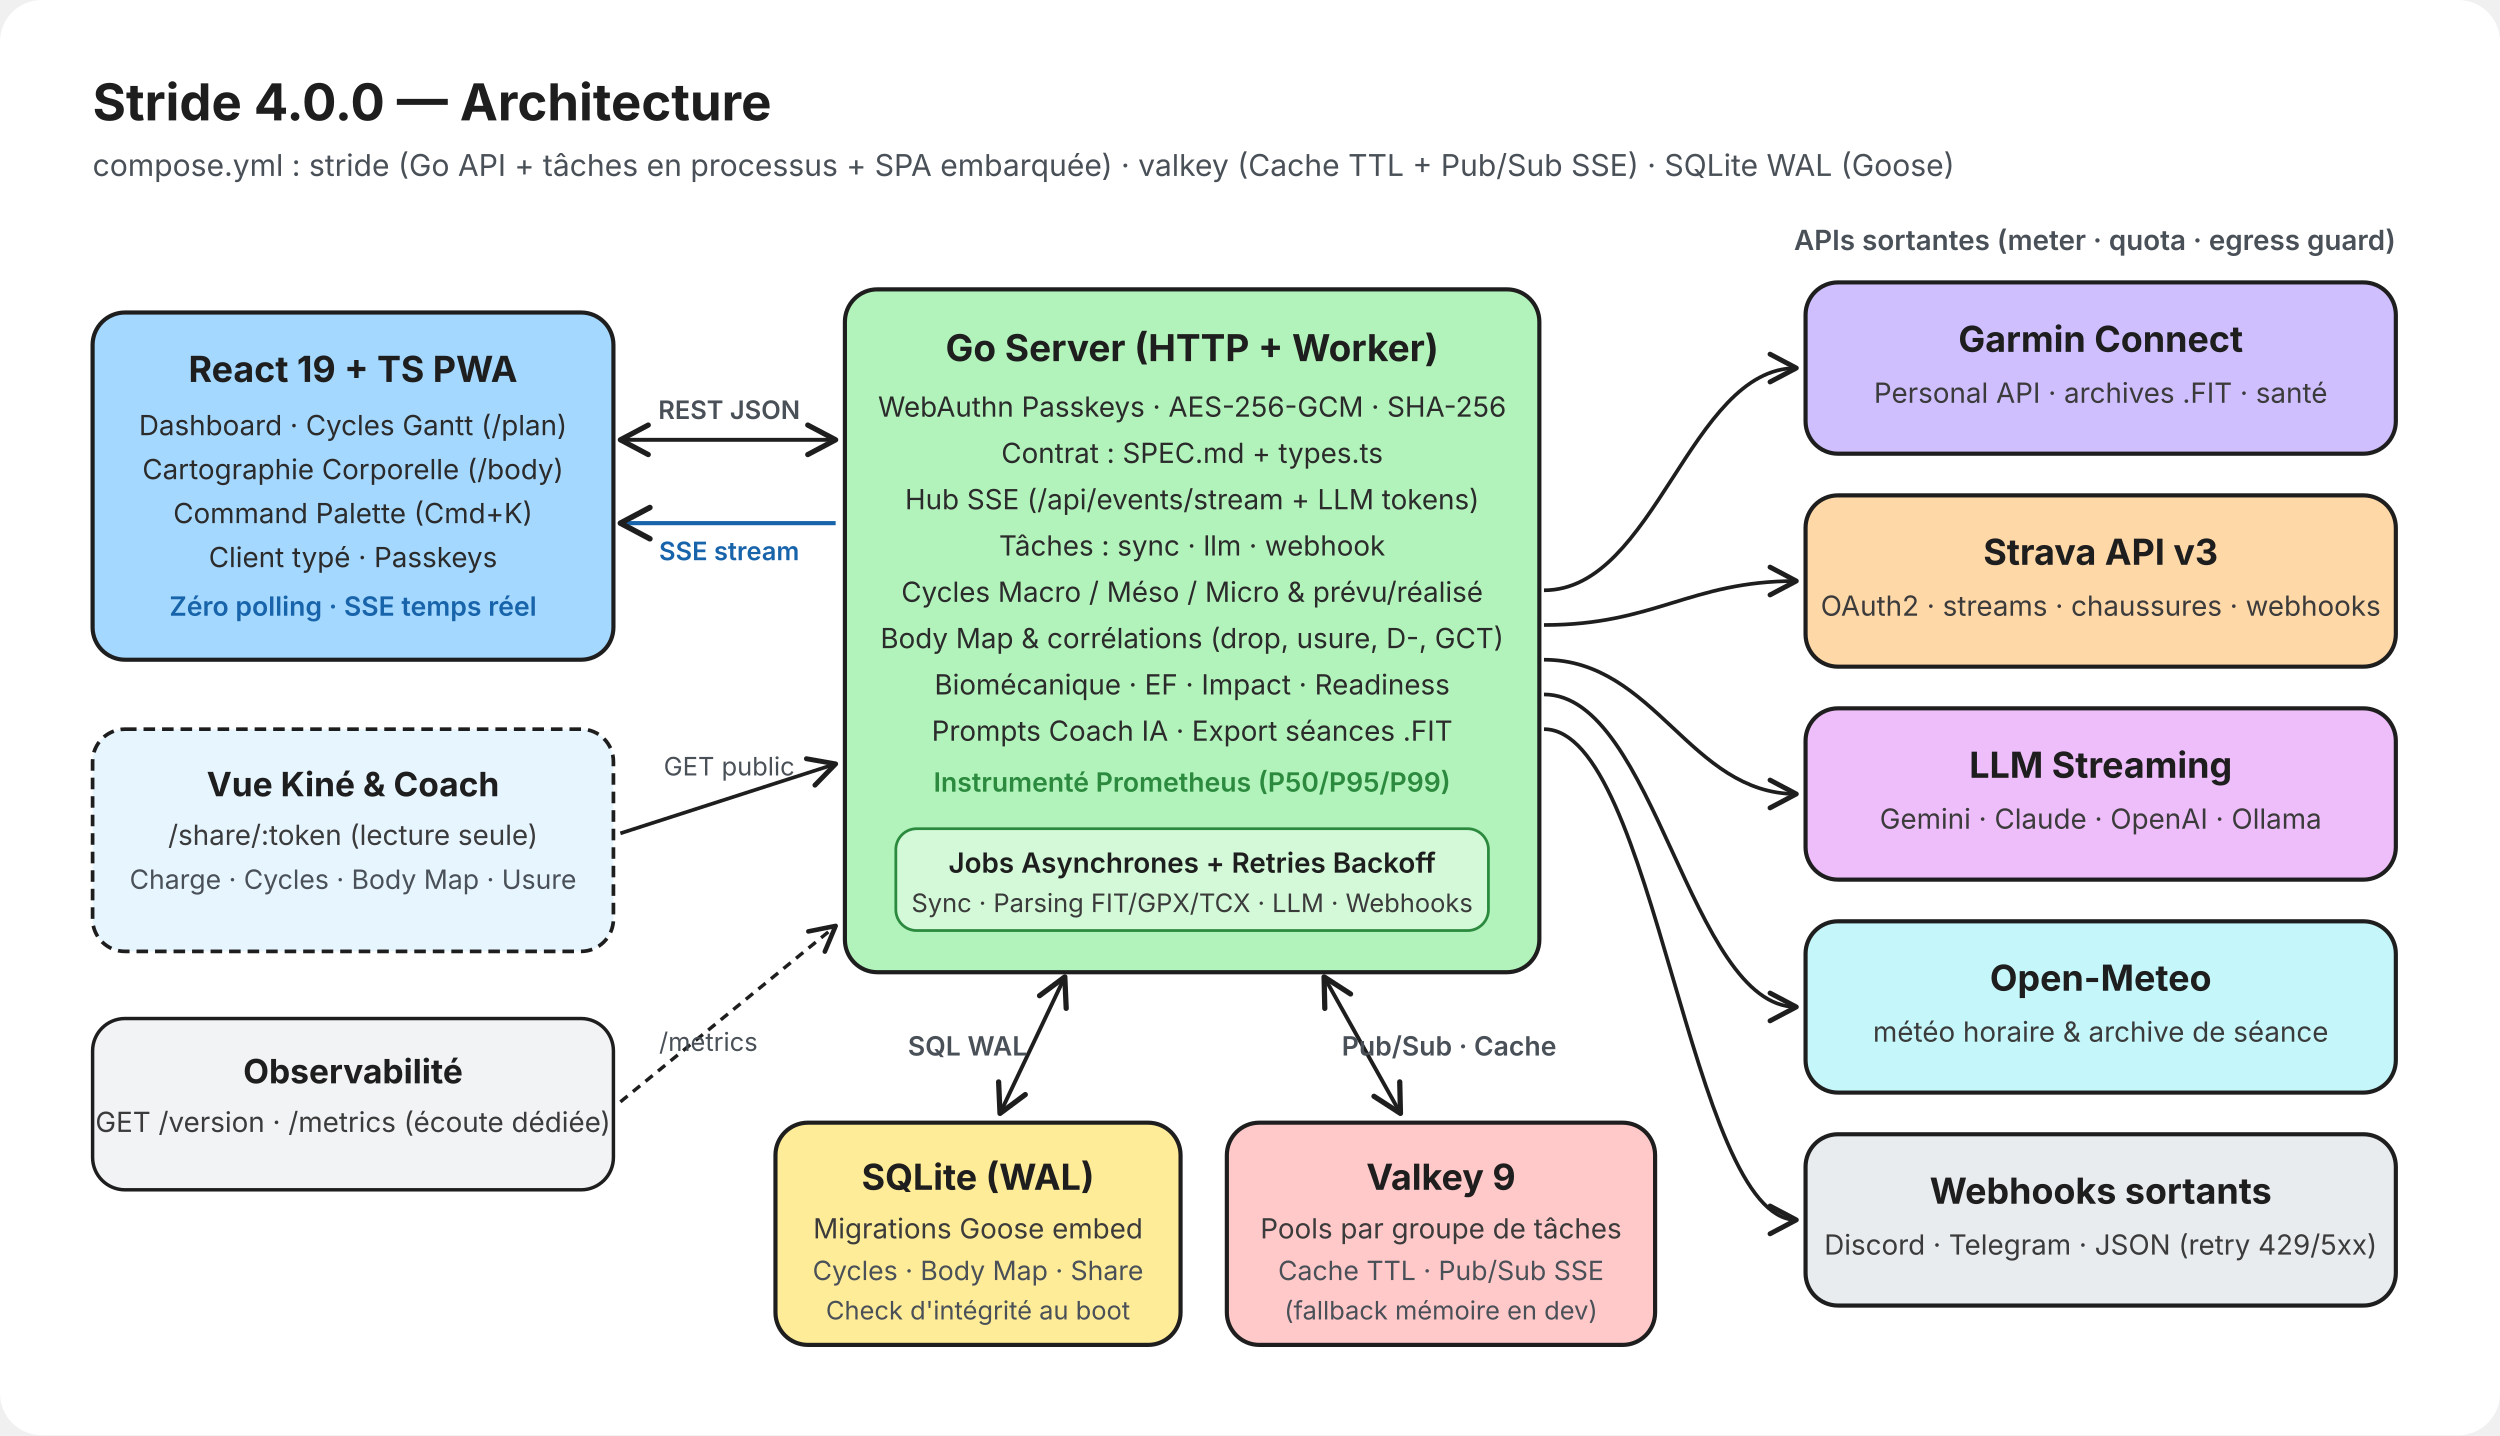
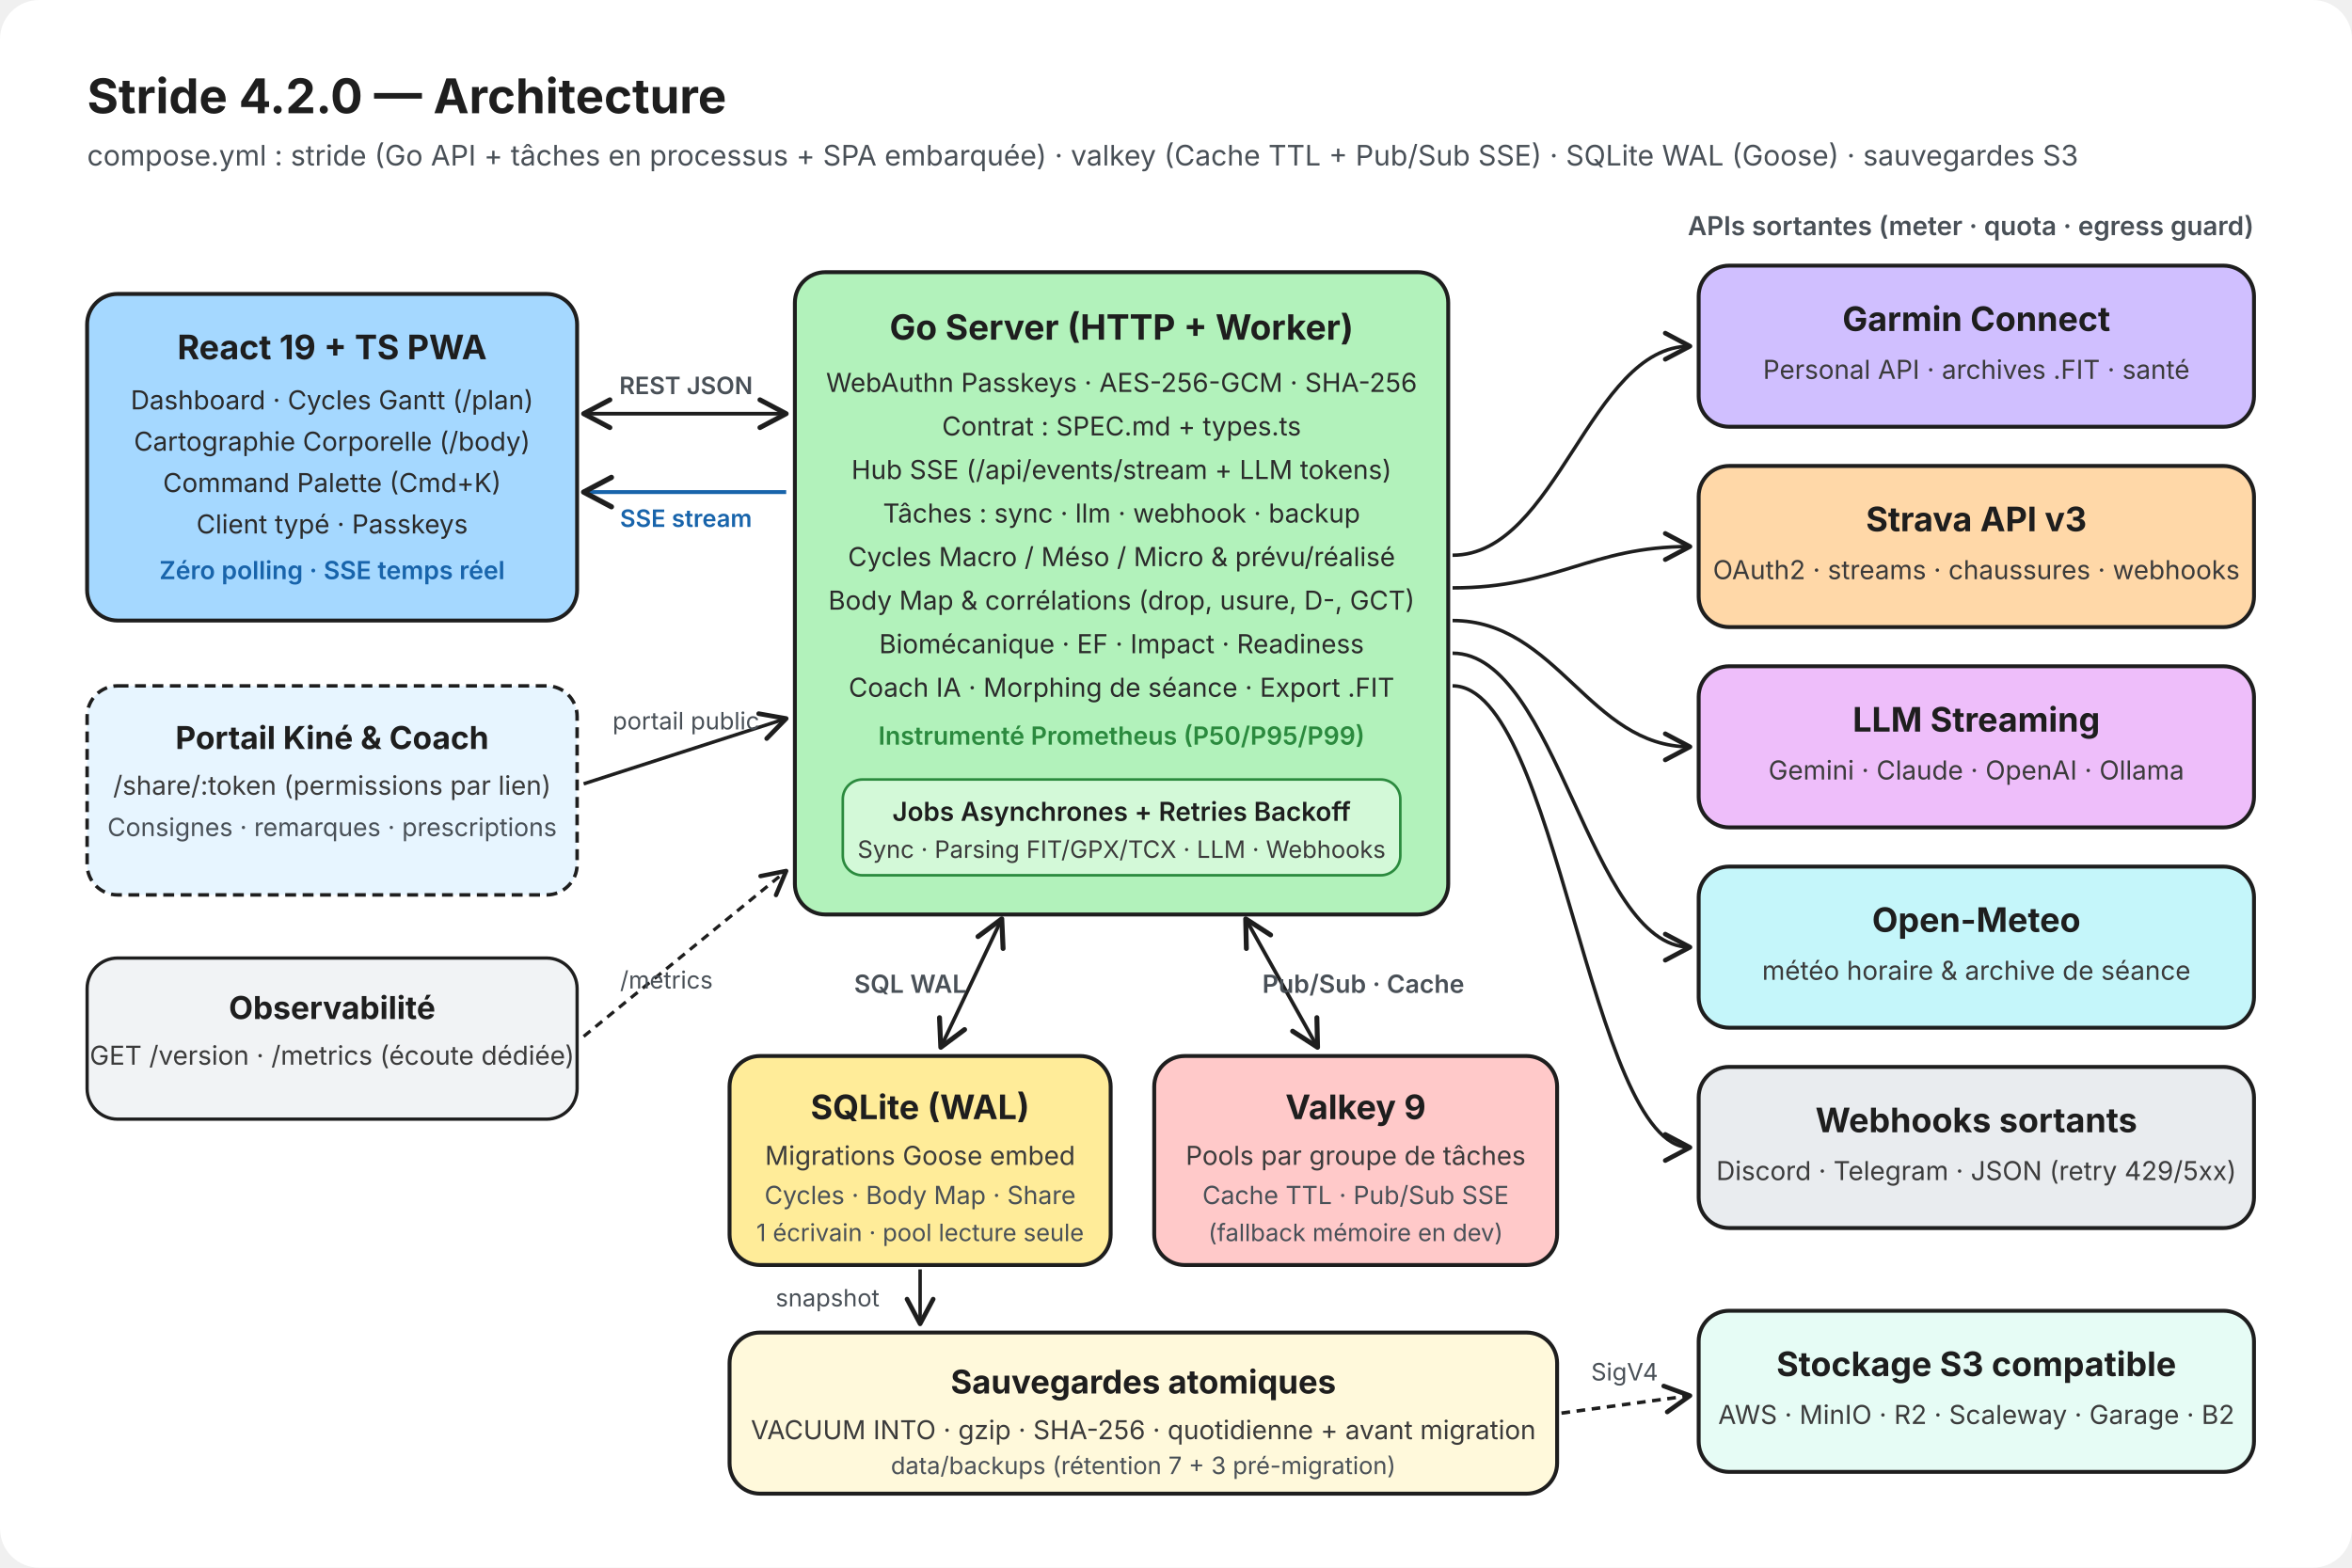
- <svg xmlns="http://www.w3.org/2000/svg" viewBox="0 0 1080 620" width="1080" height="620" role="img" aria-label="Architecture de Stride 4.0.0">
+ <svg xmlns="http://www.w3.org/2000/svg" viewBox="0 0 1080 720" width="1080" height="720" role="img" aria-label="Architecture de Stride 4.2.0">
  <defs>
    <marker id="ah" viewBox="0 0 12 12" refX="10" refY="6" markerWidth="10" markerHeight="10" orient="auto">
      <path d="M1.5,1.5 L10,6 L1.5,10.5" fill="none" stroke="#1e1e1e" stroke-width="1.6" stroke-linecap="round" stroke-linejoin="round" />
    </marker>
    <marker id="ahs" viewBox="0 0 12 12" refX="2" refY="6" markerWidth="10" markerHeight="10" orient="auto">
      <path d="M10.5,1.5 L2,6 L10.5,10.5" fill="none" stroke="#1e1e1e" stroke-width="1.6" stroke-linecap="round" stroke-linejoin="round" />
    </marker>
  </defs>
-   <rect width="1080" height="620" rx="18" fill="#ffffff" />
-   <text x="40" y="52" font-family="Inter, 'Segoe UI', Helvetica, Arial, sans-serif" font-size="22" font-weight="700" fill="#1e1e1e">Stride 4.0.0 — Architecture</text>
-   <text x="40" y="76" font-family="Inter, 'Segoe UI', Helvetica, Arial, sans-serif" font-size="13" font-weight="400" fill="#495057">compose.yml : stride (Go API + tâches en processus + SPA embarquée) · valkey (Cache TTL + Pub/Sub SSE) · SQLite WAL (Goose)</text>
+   <rect width="1080" height="720" rx="18" fill="#ffffff" />
+   <text x="40" y="52" font-family="Inter, 'Segoe UI', Helvetica, Arial, sans-serif" font-size="22" font-weight="700" fill="#1e1e1e">Stride 4.2.0 — Architecture</text>
+   <text x="40" y="76" font-family="Inter, 'Segoe UI', Helvetica, Arial, sans-serif" font-size="13" font-weight="400" fill="#495057">compose.yml : stride (Go API + tâches en processus + SPA embarquée) · valkey (Cache TTL + Pub/Sub SSE) · SQLite WAL (Goose) · sauvegardes S3</text>
  <rect x="40" y="135" width="225" height="150" rx="14" fill="#a5d8ff" stroke="#1e1e1e" stroke-width="1.8" />
  <text x="152.5" y="165" font-family="Inter, 'Segoe UI', Helvetica, Arial, sans-serif" font-size="15.5" font-weight="700" fill="#1e1e1e" text-anchor="middle">React 19 + TS PWA</text>
  <text x="152.5" y="188" font-family="Inter, 'Segoe UI', Helvetica, Arial, sans-serif" font-size="12" fill="#2b2b2b" text-anchor="middle">Dashboard · Cycles Gantt (/plan)</text>
  <text x="152.5" y="207" font-family="Inter, 'Segoe UI', Helvetica, Arial, sans-serif" font-size="12" fill="#2b2b2b" text-anchor="middle">Cartographie Corporelle (/body)</text>
  <text x="152.5" y="226" font-family="Inter, 'Segoe UI', Helvetica, Arial, sans-serif" font-size="12" fill="#2b2b2b" text-anchor="middle">Command Palette (Cmd+K)</text>
  <text x="152.5" y="245" font-family="Inter, 'Segoe UI', Helvetica, Arial, sans-serif" font-size="12" fill="#2b2b2b" text-anchor="middle">Client typé · Passkeys</text>
  <text x="152.5" y="266" font-family="Inter, 'Segoe UI', Helvetica, Arial, sans-serif" font-size="11.5" font-weight="600" fill="#1864ab" text-anchor="middle">Zéro polling · SSE temps réel</text>
  <rect x="40" y="315" width="225" height="96" rx="14" fill="#e7f5ff" stroke="#1e1e1e" stroke-width="1.6" stroke-dasharray="5,3" />
-   <text x="152.5" y="344" font-family="Inter, 'Segoe UI', Helvetica, Arial, sans-serif" font-size="14.5" font-weight="700" fill="#1e1e1e" text-anchor="middle">Vue Kiné &amp; Coach</text>
-   <text x="152.5" y="365" font-family="Inter, 'Segoe UI', Helvetica, Arial, sans-serif" font-size="12" fill="#3b3b3b" text-anchor="middle">/share/:token (lecture seule)</text>
-   <text x="152.5" y="384" font-family="Inter, 'Segoe UI', Helvetica, Arial, sans-serif" font-size="11.5" fill="#495057" text-anchor="middle">Charge · Cycles · Body Map · Usure</text>
+   <text x="152.5" y="344" font-family="Inter, 'Segoe UI', Helvetica, Arial, sans-serif" font-size="14.5" font-weight="700" fill="#1e1e1e" text-anchor="middle">Portail Kiné &amp; Coach</text>
+   <text x="152.5" y="365" font-family="Inter, 'Segoe UI', Helvetica, Arial, sans-serif" font-size="12" fill="#3b3b3b" text-anchor="middle">/share/:token (permissions par lien)</text>
+   <text x="152.5" y="384" font-family="Inter, 'Segoe UI', Helvetica, Arial, sans-serif" font-size="11.5" fill="#495057" text-anchor="middle">Consignes · remarques · prescriptions</text>
  <rect x="40" y="440" width="225" height="74" rx="14" fill="#f1f3f5" stroke="#1e1e1e" stroke-width="1.5" />
  <text x="152.5" y="468" font-family="Inter, 'Segoe UI', Helvetica, Arial, sans-serif" font-size="14.5" font-weight="700" fill="#1e1e1e" text-anchor="middle">Observabilité</text>
  <text x="152.5" y="489" font-family="Inter, 'Segoe UI', Helvetica, Arial, sans-serif" font-size="12" fill="#3b3b3b" text-anchor="middle">GET /version · /metrics (écoute dédiée)</text>
  <rect x="365" y="125" width="300" height="295" rx="14" fill="#b2f2bb" stroke="#1e1e1e" stroke-width="1.8" />
  <text x="515" y="156" font-family="Inter, 'Segoe UI', Helvetica, Arial, sans-serif" font-size="16" font-weight="700" fill="#1e1e1e" text-anchor="middle">Go Server (HTTP + Worker)</text>
  <text x="515" y="180" font-family="Inter, 'Segoe UI', Helvetica, Arial, sans-serif" font-size="12" fill="#2b2b2b" text-anchor="middle">WebAuthn Passkeys · AES-256-GCM · SHA-256</text>
  <text x="515" y="200" font-family="Inter, 'Segoe UI', Helvetica, Arial, sans-serif" font-size="12" fill="#2b2b2b" text-anchor="middle">Contrat : SPEC.md + types.ts</text>
  <text x="515" y="220" font-family="Inter, 'Segoe UI', Helvetica, Arial, sans-serif" font-size="12" fill="#2b2b2b" text-anchor="middle">Hub SSE (/api/events/stream + LLM tokens)</text>
-   <text x="515" y="240" font-family="Inter, 'Segoe UI', Helvetica, Arial, sans-serif" font-size="12" fill="#2b2b2b" text-anchor="middle">Tâches : sync · llm · webhook</text>
+   <text x="515" y="240" font-family="Inter, 'Segoe UI', Helvetica, Arial, sans-serif" font-size="12" fill="#2b2b2b" text-anchor="middle">Tâches : sync · llm · webhook · backup</text>
  <text x="515" y="260" font-family="Inter, 'Segoe UI', Helvetica, Arial, sans-serif" font-size="12" fill="#2b2b2b" text-anchor="middle">Cycles Macro / Méso / Micro &amp; prévu/réalisé</text>
  <text x="515" y="280" font-family="Inter, 'Segoe UI', Helvetica, Arial, sans-serif" font-size="12" fill="#2b2b2b" text-anchor="middle">Body Map &amp; corrélations (drop, usure, D-, GCT)</text>
  <text x="515" y="300" font-family="Inter, 'Segoe UI', Helvetica, Arial, sans-serif" font-size="12" fill="#2b2b2b" text-anchor="middle">Biomécanique · EF · Impact · Readiness</text>
-   <text x="515" y="320" font-family="Inter, 'Segoe UI', Helvetica, Arial, sans-serif" font-size="12" fill="#2b2b2b" text-anchor="middle">Prompts Coach IA · Export séances .FIT</text>
+   <text x="515" y="320" font-family="Inter, 'Segoe UI', Helvetica, Arial, sans-serif" font-size="12" fill="#2b2b2b" text-anchor="middle">Coach IA · Morphing de séance · Export .FIT</text>
  <text x="515" y="342" font-family="Inter, 'Segoe UI', Helvetica, Arial, sans-serif" font-size="11.5" font-weight="600" fill="#2b8a3e" text-anchor="middle">Instrumenté Prometheus (P50/P95/P99)</text>
  <rect x="387" y="358" width="256" height="44" rx="9" fill="#d3f9d8" stroke="#2b8a3e" stroke-width="1.2" />
  <text x="515" y="377" font-family="Inter, 'Segoe UI', Helvetica, Arial, sans-serif" font-size="12" font-weight="600" fill="#1e1e1e" text-anchor="middle">Jobs Asynchrones + Retries Backoff</text>
  <text x="515" y="394" font-family="Inter, 'Segoe UI', Helvetica, Arial, sans-serif" font-size="11" fill="#3b3b3b" text-anchor="middle">Sync · Parsing FIT/GPX/TCX · LLM · Webhooks</text>
  <rect x="335" y="485" width="175" height="96" rx="14" fill="#ffec99" stroke="#1e1e1e" stroke-width="1.8" />
  <text x="422.5" y="514" font-family="Inter, 'Segoe UI', Helvetica, Arial, sans-serif" font-size="15.5" font-weight="700" fill="#1e1e1e" text-anchor="middle">SQLite (WAL)</text>
  <text x="422.5" y="535" font-family="Inter, 'Segoe UI', Helvetica, Arial, sans-serif" font-size="12" fill="#3b3b3b" text-anchor="middle">Migrations Goose embed</text>
  <text x="422.5" y="553" font-family="Inter, 'Segoe UI', Helvetica, Arial, sans-serif" font-size="11.5" fill="#495057" text-anchor="middle">Cycles · Body Map · Share</text>
-   <text x="422.5" y="570" font-family="Inter, 'Segoe UI', Helvetica, Arial, sans-serif" font-size="11" fill="#495057" text-anchor="middle">Check d'intégrité au boot</text>
+   <text x="422.5" y="570" font-family="Inter, 'Segoe UI', Helvetica, Arial, sans-serif" font-size="11" fill="#495057" text-anchor="middle">1 écrivain · pool lecture seule</text>
  <rect x="530" y="485" width="185" height="96" rx="14" fill="#ffc9c9" stroke="#1e1e1e" stroke-width="1.8" />
  <text x="622.5" y="514" font-family="Inter, 'Segoe UI', Helvetica, Arial, sans-serif" font-size="15.5" font-weight="700" fill="#1e1e1e" text-anchor="middle">Valkey 9</text>
  <text x="622.5" y="535" font-family="Inter, 'Segoe UI', Helvetica, Arial, sans-serif" font-size="12" fill="#3b3b3b" text-anchor="middle">Pools par groupe de tâches</text>
  <text x="622.5" y="553" font-family="Inter, 'Segoe UI', Helvetica, Arial, sans-serif" font-size="11.5" fill="#495057" text-anchor="middle">Cache TTL · Pub/Sub SSE</text>
  <text x="622.5" y="570" font-family="Inter, 'Segoe UI', Helvetica, Arial, sans-serif" font-size="11" fill="#495057" text-anchor="middle">(fallback mémoire en dev)</text>
  <text x="905" y="108" font-family="Inter, 'Segoe UI', Helvetica, Arial, sans-serif" font-size="12" font-weight="600" fill="#495057" text-anchor="middle">APIs sortantes (meter · quota · egress guard)</text>
  <rect x="780" y="122" width="255" height="74" rx="14" fill="#d0bfff" stroke="#1e1e1e" stroke-width="1.8" />
  <text x="907.5" y="152" font-family="Inter, 'Segoe UI', Helvetica, Arial, sans-serif" font-size="15.5" font-weight="700" fill="#1e1e1e" text-anchor="middle">Garmin Connect</text>
  <text x="907.5" y="174" font-family="Inter, 'Segoe UI', Helvetica, Arial, sans-serif" font-size="12" fill="#3b3b3b" text-anchor="middle">Personal API · archives .FIT · santé</text>
  <rect x="780" y="214" width="255" height="74" rx="14" fill="#ffd8a8" stroke="#1e1e1e" stroke-width="1.8" />
  <text x="907.5" y="244" font-family="Inter, 'Segoe UI', Helvetica, Arial, sans-serif" font-size="15.5" font-weight="700" fill="#1e1e1e" text-anchor="middle">Strava API v3</text>
  <text x="907.5" y="266" font-family="Inter, 'Segoe UI', Helvetica, Arial, sans-serif" font-size="12" fill="#3b3b3b" text-anchor="middle">OAuth2 · streams · chaussures · webhooks</text>
  <rect x="780" y="306" width="255" height="74" rx="14" fill="#eebefa" stroke="#1e1e1e" stroke-width="1.8" />
  <text x="907.5" y="336" font-family="Inter, 'Segoe UI', Helvetica, Arial, sans-serif" font-size="15.5" font-weight="700" fill="#1e1e1e" text-anchor="middle">LLM Streaming</text>
  <text x="907.5" y="358" font-family="Inter, 'Segoe UI', Helvetica, Arial, sans-serif" font-size="12" fill="#3b3b3b" text-anchor="middle">Gemini · Claude · OpenAI · Ollama</text>
  <rect x="780" y="398" width="255" height="74" rx="14" fill="#c5f6fa" stroke="#1e1e1e" stroke-width="1.8" />
  <text x="907.5" y="428" font-family="Inter, 'Segoe UI', Helvetica, Arial, sans-serif" font-size="15.5" font-weight="700" fill="#1e1e1e" text-anchor="middle">Open-Meteo</text>
  <text x="907.5" y="450" font-family="Inter, 'Segoe UI', Helvetica, Arial, sans-serif" font-size="12" fill="#3b3b3b" text-anchor="middle">météo horaire &amp; archive de séance</text>
  <rect x="780" y="490" width="255" height="74" rx="14" fill="#e9ecef" stroke="#1e1e1e" stroke-width="1.8" />
  <text x="907.5" y="520" font-family="Inter, 'Segoe UI', Helvetica, Arial, sans-serif" font-size="15.5" font-weight="700" fill="#1e1e1e" text-anchor="middle">Webhooks sortants</text>
  <text x="907.5" y="542" font-family="Inter, 'Segoe UI', Helvetica, Arial, sans-serif" font-size="12" fill="#3b3b3b" text-anchor="middle">Discord · Telegram · JSON (retry 429/5xx)</text>
  <path d="M268,190 L361,190" fill="none" stroke="#1e1e1e" stroke-width="1.7" marker-end="url(#ah)" marker-start="url(#ahs)" />
  <text x="315" y="181" font-family="Inter, 'Segoe UI', Helvetica, Arial, sans-serif" font-size="11" font-weight="600" fill="#495057" text-anchor="middle">REST JSON</text>
  <path d="M361,226 L268,226" fill="none" stroke="#1864ab" stroke-width="1.8" marker-end="url(#ah)" />
  <text x="315" y="242" font-family="Inter, 'Segoe UI', Helvetica, Arial, sans-serif" font-size="11" font-weight="600" fill="#1864ab" text-anchor="middle">SSE stream</text>
  <path d="M268,360 L361,330" fill="none" stroke="#1e1e1e" stroke-width="1.6" marker-end="url(#ah)" />
-   <text x="315" y="335" font-family="Inter, 'Segoe UI', Helvetica, Arial, sans-serif" font-size="11" fill="#495057" text-anchor="middle">GET public</text>
+   <text x="315" y="335" font-family="Inter, 'Segoe UI', Helvetica, Arial, sans-serif" font-size="11" fill="#495057" text-anchor="middle">portail public</text>
  <path d="M268,476 L361,400" fill="none" stroke="#1e1e1e" stroke-width="1.5" stroke-dasharray="4,3" marker-end="url(#ah)" />
  <text x="306" y="454" font-family="Inter, 'Segoe UI', Helvetica, Arial, sans-serif" font-size="11" fill="#495057" text-anchor="middle">/metrics</text>
  <path d="M460,422 L432,481" fill="none" stroke="#1e1e1e" stroke-width="1.7" marker-end="url(#ah)" marker-start="url(#ahs)" />
  <text x="418" y="456" font-family="Inter, 'Segoe UI', Helvetica, Arial, sans-serif" font-size="11.5" font-weight="600" fill="#495057" text-anchor="middle">SQL WAL</text>
  <path d="M572,422 L605,481" fill="none" stroke="#1e1e1e" stroke-width="1.7" marker-end="url(#ah)" marker-start="url(#ahs)" />
  <text x="626" y="456" font-family="Inter, 'Segoe UI', Helvetica, Arial, sans-serif" font-size="11.5" font-weight="600" fill="#495057" text-anchor="middle">Pub/Sub · Cache</text>
+   <rect x="335" y="612" width="380" height="74" rx="14" fill="#fff9db" stroke="#1e1e1e" stroke-width="1.8" />
+   <text x="525" y="640" font-family="Inter, 'Segoe UI', Helvetica, Arial, sans-serif" font-size="15" font-weight="700" fill="#1e1e1e" text-anchor="middle">Sauvegardes atomiques</text>
+   <text x="525" y="661" font-family="Inter, 'Segoe UI', Helvetica, Arial, sans-serif" font-size="12" fill="#3b3b3b" text-anchor="middle">VACUUM INTO · gzip · SHA-256 · quotidienne + avant migration</text>
+   <text x="525" y="677" font-family="Inter, 'Segoe UI', Helvetica, Arial, sans-serif" font-size="11" fill="#495057" text-anchor="middle">data/backups (rétention 7 + 3 pré-migration)</text>
+   <rect x="780" y="602" width="255" height="74" rx="14" fill="#e6fcf5" stroke="#1e1e1e" stroke-width="1.8" />
+   <text x="907.5" y="632" font-family="Inter, 'Segoe UI', Helvetica, Arial, sans-serif" font-size="15.5" font-weight="700" fill="#1e1e1e" text-anchor="middle">Stockage S3 compatible</text>
+   <text x="907.5" y="654" font-family="Inter, 'Segoe UI', Helvetica, Arial, sans-serif" font-size="12" fill="#3b3b3b" text-anchor="middle">AWS · MinIO · R2 · Scaleway · Garage · B2</text>
+   <path d="M422.5,583 L422.5,608" fill="none" stroke="#1e1e1e" stroke-width="1.6" marker-end="url(#ah)" />
+   <text x="380" y="600" font-family="Inter, 'Segoe UI', Helvetica, Arial, sans-serif" font-size="11" fill="#495057" text-anchor="middle">snapshot</text>
+   <path d="M717,649 L776,641" fill="none" stroke="#1e1e1e" stroke-width="1.6" stroke-dasharray="4,3" marker-end="url(#ah)" />
+   <text x="746" y="634" font-family="Inter, 'Segoe UI', Helvetica, Arial, sans-serif" font-size="11" fill="#495057" text-anchor="middle">SigV4</text>
  <path d="M667,255 C715,255 730,159 776,159" fill="none" stroke="#1e1e1e" stroke-width="1.6" marker-end="url(#ah)" />
  <path d="M667,270 C715,270 730,251 776,251" fill="none" stroke="#1e1e1e" stroke-width="1.6" marker-end="url(#ah)" />
  <path d="M667,285 C715,285 730,343 776,343" fill="none" stroke="#1e1e1e" stroke-width="1.6" marker-end="url(#ah)" />
  <path d="M667,300 C715,300 730,435 776,435" fill="none" stroke="#1e1e1e" stroke-width="1.6" marker-end="url(#ah)" />
  <path d="M667,315 C715,315 730,527 776,527" fill="none" stroke="#1e1e1e" stroke-width="1.6" marker-end="url(#ah)" />
</svg>
